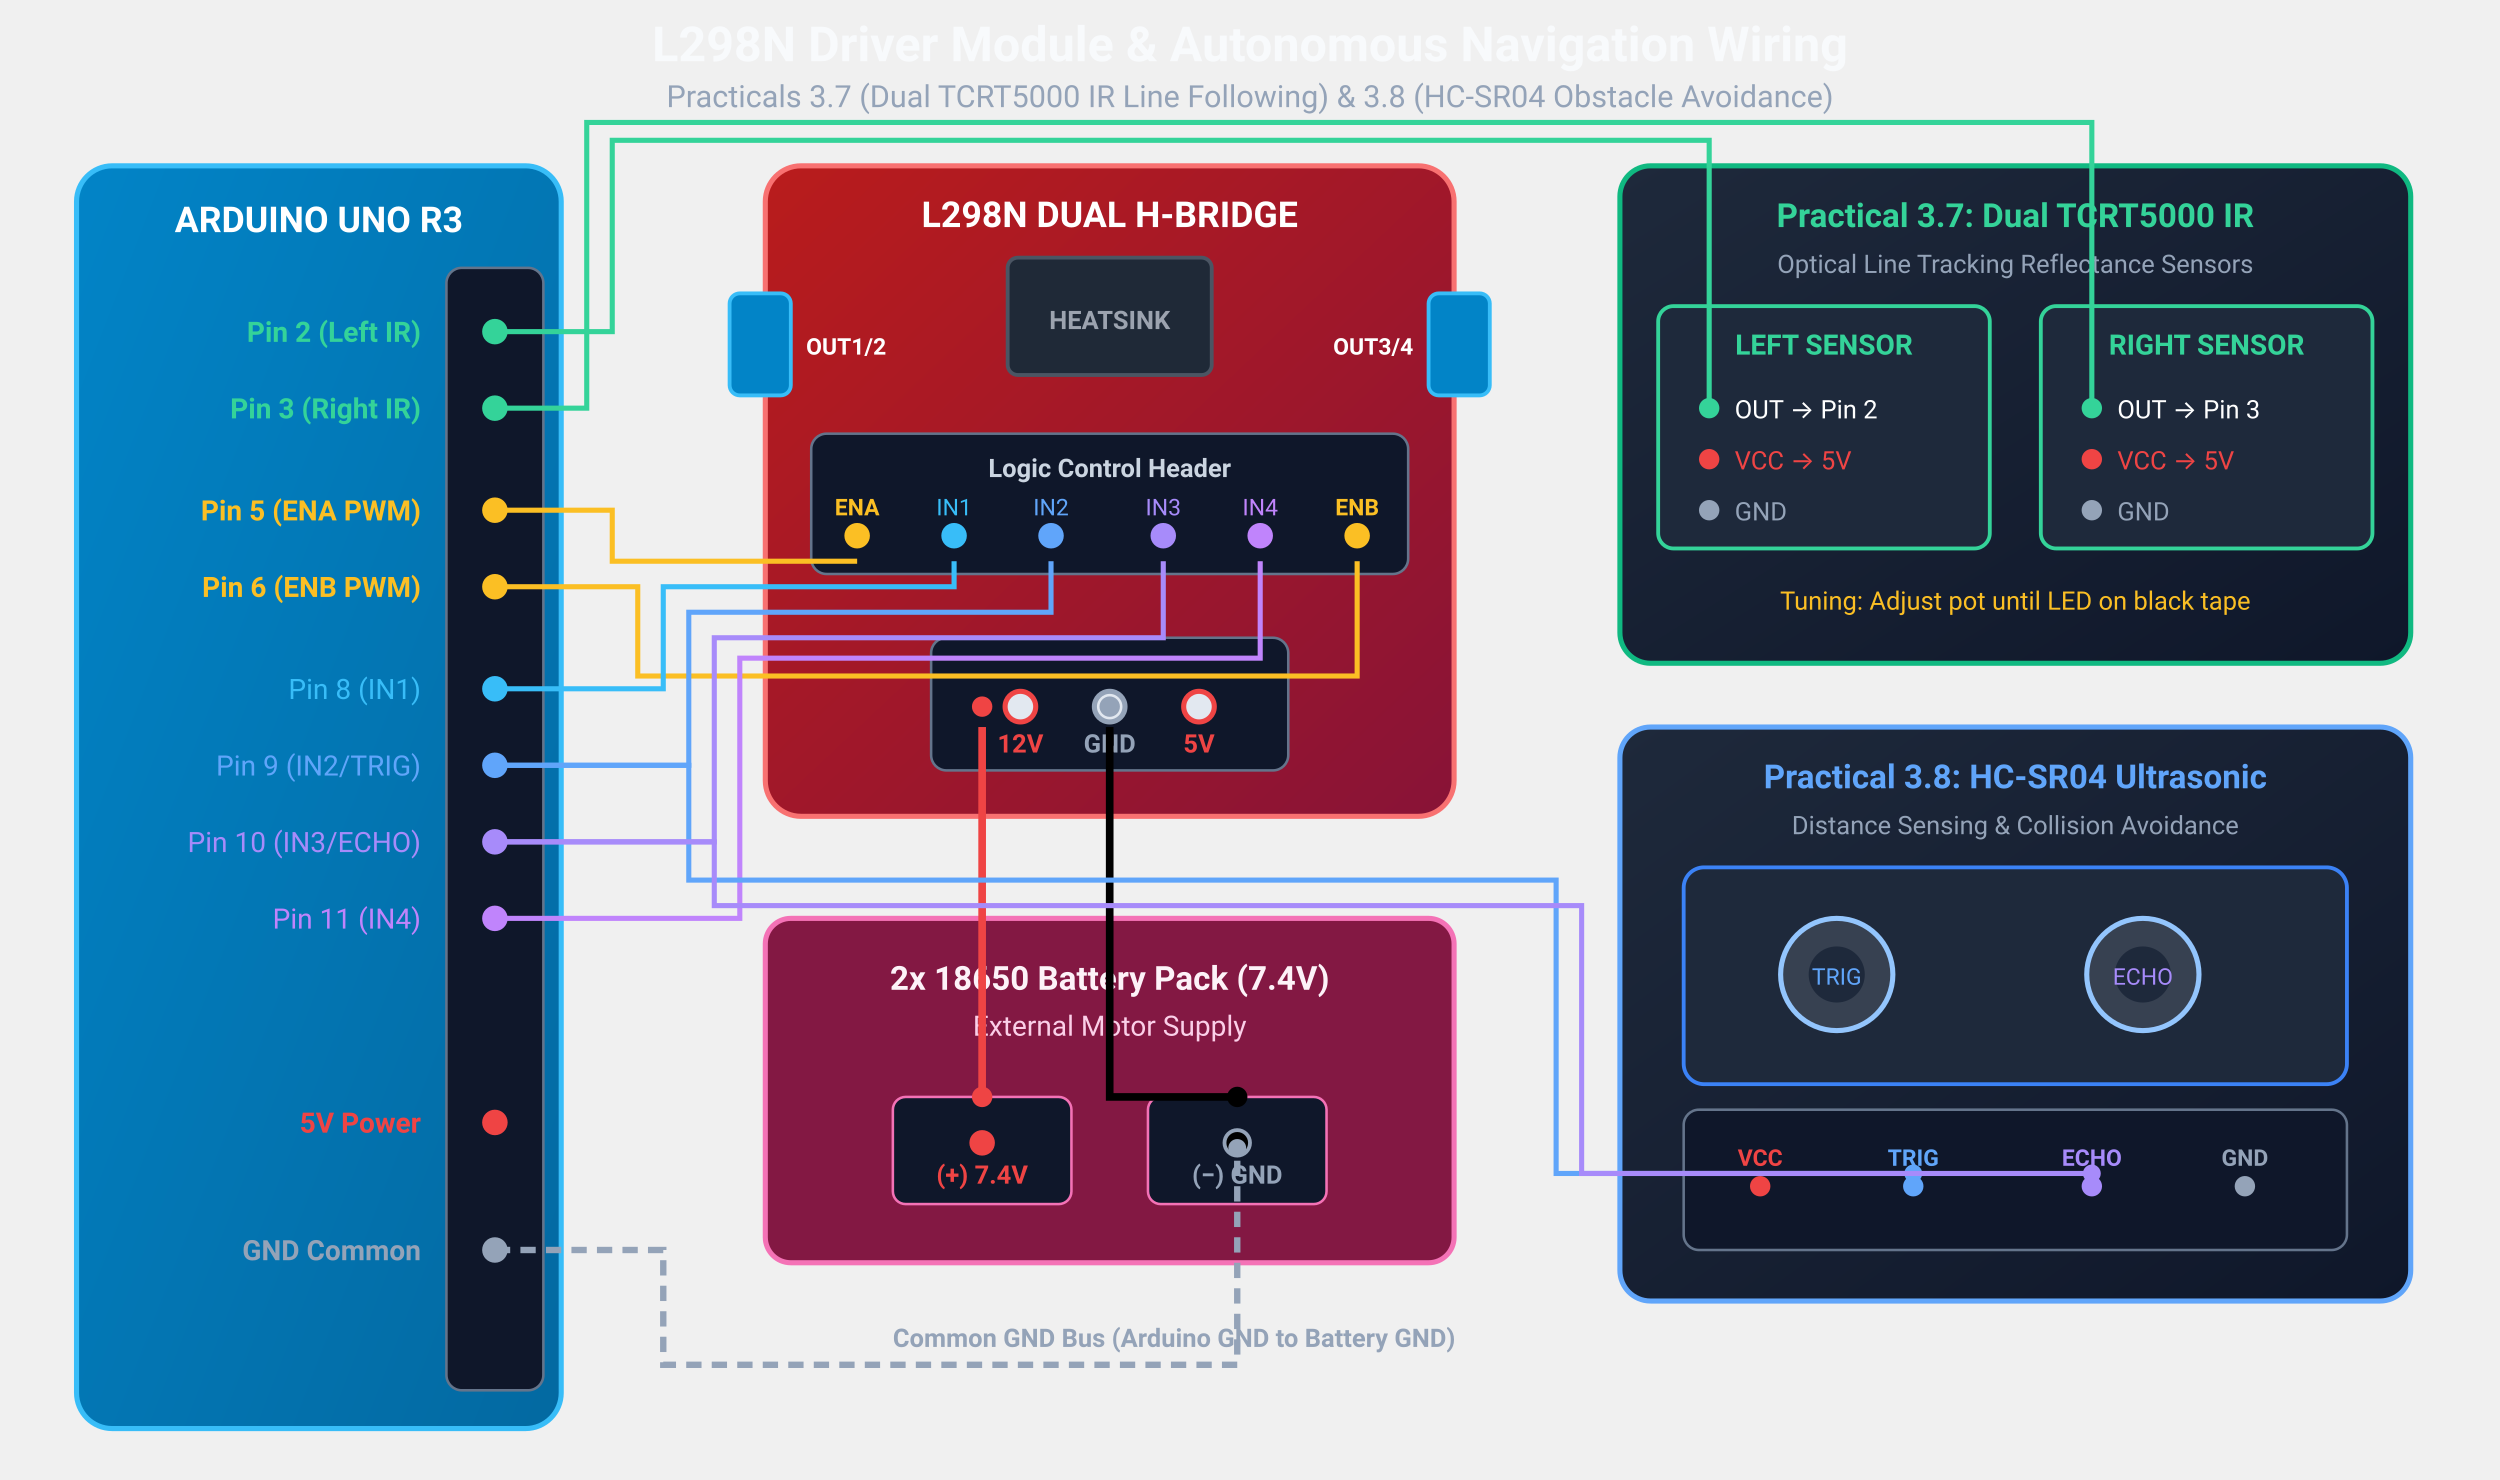
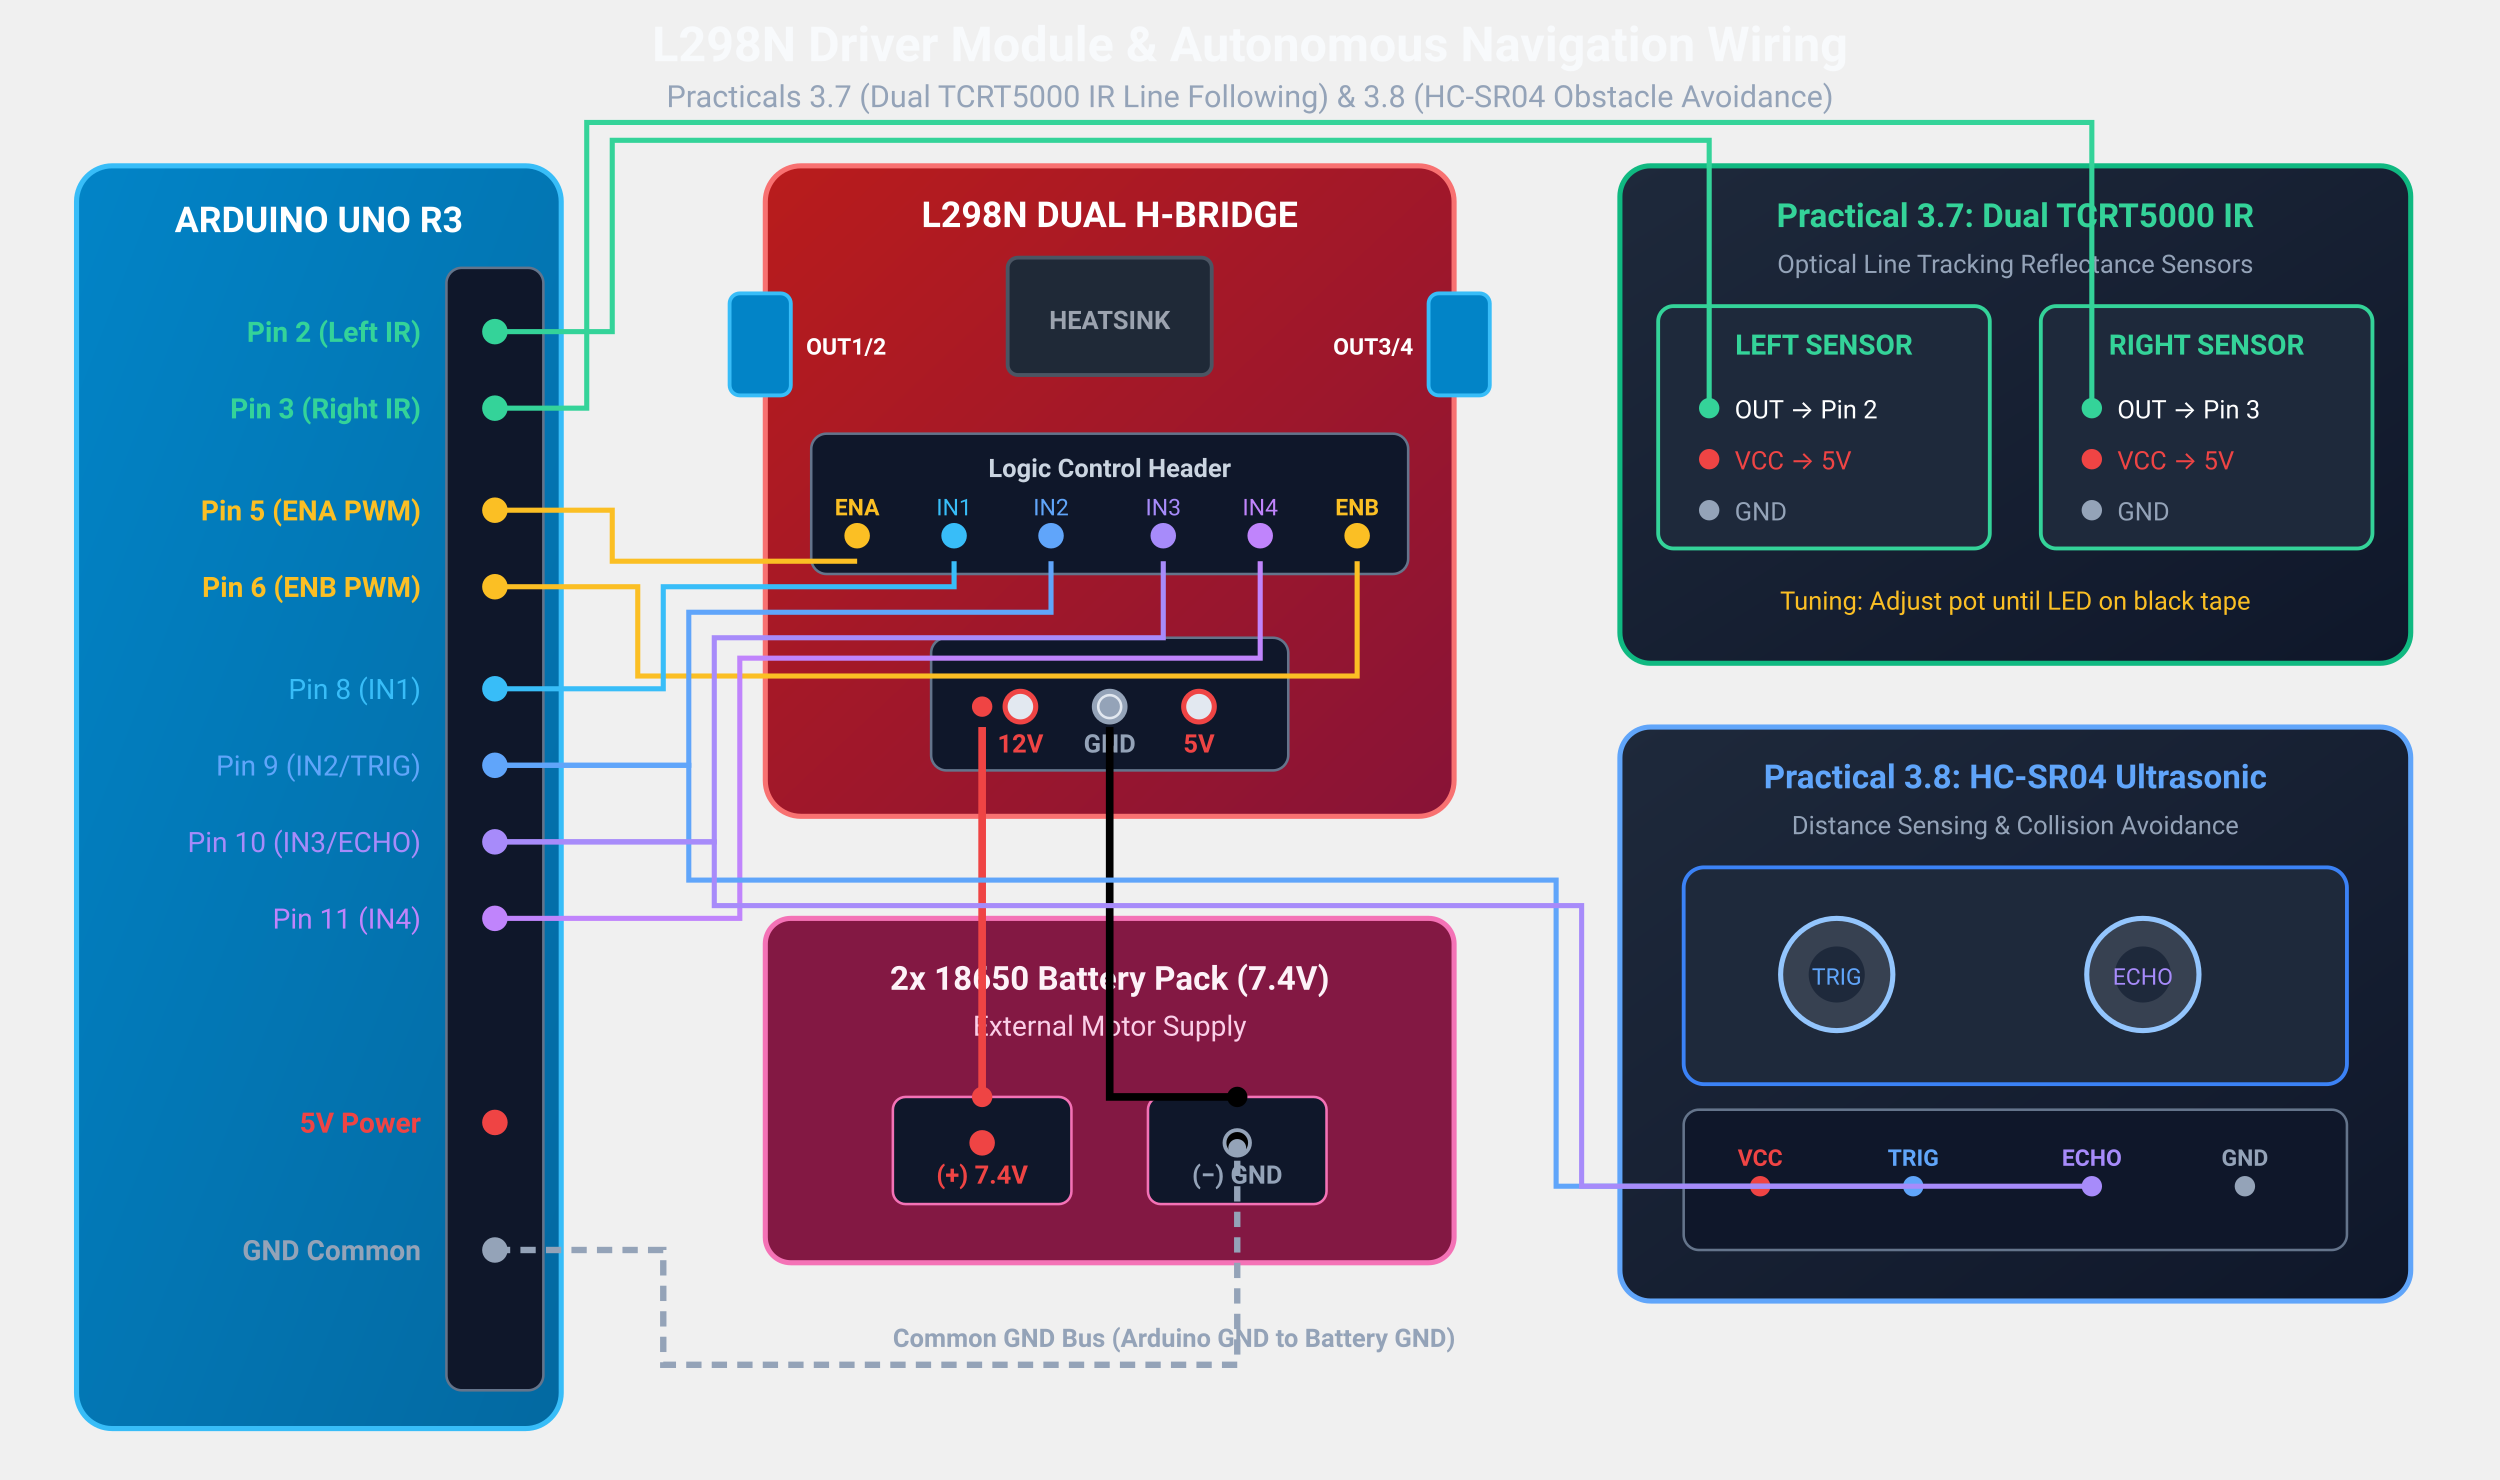
<svg xmlns="http://www.w3.org/2000/svg" viewBox="0 0 980 580" width="100%" height="100%" style="background:#0b1120;font-family:system-ui,-apple-system,BlinkMacSystemFont,'Segoe UI',Roboto,sans-serif;">
  <defs>
    <linearGradient id="unoBlue" x1="0%" y1="0%" x2="100%" y2="100%">
      <stop offset="0%" stop-color="#0284c7" />
      <stop offset="100%" stop-color="#0369a1" />
    </linearGradient>
    <linearGradient id="l298nRed" x1="0%" y1="0%" x2="100%" y2="100%">
      <stop offset="0%" stop-color="#b91c1c" />
      <stop offset="100%" stop-color="#881337" />
    </linearGradient>
    <linearGradient id="cardBg" x1="0%" y1="0%" x2="100%" y2="100%">
      <stop offset="0%" stop-color="#1e293b" />
      <stop offset="100%" stop-color="#0f172a" />
    </linearGradient>
  </defs>
  <text x="490" y="24" fill="#f8fafc" font-size="19" font-weight="bold" text-anchor="middle">L298N Driver Module &amp; Autonomous Navigation Wiring</text>
  <text x="490" y="42" fill="#94a3b8" font-size="12" text-anchor="middle">Practicals 3.7 (Dual TCRT5000 IR Line Following) &amp; 3.8 (HC-SR04 Obstacle Avoidance)</text>
  <g transform="translate(30, 65)">
    <rect x="0" y="0" width="190" height="495" rx="14" fill="url(#unoBlue)" stroke="#38bdf8" stroke-width="2" />
    <text x="95" y="26" fill="#ffffff" font-size="14" font-weight="bold" text-anchor="middle">ARDUINO UNO R3</text>
    <rect x="145" y="40" width="38" height="440" rx="6" fill="#0f172a" stroke="#64748b" stroke-width="1" />
    <text x="135" y="69" fill="#34d399" font-size="11" font-weight="bold" text-anchor="end">Pin 2 (Left IR)</text>
    <circle cx="164" cy="65" r="5" fill="#34d399" />
    <text x="135" y="99" fill="#34d399" font-size="11" font-weight="bold" text-anchor="end">Pin 3 (Right IR)</text>
    <circle cx="164" cy="95" r="5" fill="#34d399" />
    <text x="135" y="139" fill="#fbbf24" font-size="11" font-weight="bold" text-anchor="end">Pin 5 (ENA PWM)</text>
    <circle cx="164" cy="135" r="5" fill="#fbbf24" />
    <text x="135" y="169" fill="#fbbf24" font-size="11" font-weight="bold" text-anchor="end">Pin 6 (ENB PWM)</text>
    <circle cx="164" cy="165" r="5" fill="#fbbf24" />
    <text x="135" y="209" fill="#38bdf8" font-size="11" text-anchor="end">Pin 8 (IN1)</text>
    <circle cx="164" cy="205" r="5" fill="#38bdf8" />
    <text x="135" y="239" fill="#60a5fa" font-size="11" text-anchor="end">Pin 9 (IN2/TRIG)</text>
    <circle cx="164" cy="235" r="5" fill="#60a5fa" />
    <text x="135" y="269" fill="#a78bfa" font-size="11" text-anchor="end">Pin 10 (IN3/ECHO)</text>
    <circle cx="164" cy="265" r="5" fill="#a78bfa" />
    <text x="135" y="299" fill="#c084fc" font-size="11" text-anchor="end">Pin 11 (IN4)</text>
    <circle cx="164" cy="295" r="5" fill="#c084fc" />
    <text x="135" y="379" fill="#ef4444" font-size="11" font-weight="bold" text-anchor="end">5V Power</text>
    <circle cx="164" cy="375" r="5" fill="#ef4444" />
    <text x="135" y="429" fill="#94a3b8" font-size="11" font-weight="bold" text-anchor="end">GND Common</text>
    <circle cx="164" cy="425" r="5" fill="#94a3b8" />
  </g>
  <g transform="translate(300, 65)">
    <rect x="0" y="0" width="270" height="255" rx="14" fill="url(#l298nRed)" stroke="#f87171" stroke-width="2" />
    <text x="135" y="24" fill="#ffffff" font-size="14" font-weight="bold" text-anchor="middle">L298N DUAL H-BRIDGE</text>
    <rect x="95" y="36" width="80" height="46" rx="4" fill="#1f2937" stroke="#4b5563" stroke-width="1.5" />
    <text x="135" y="64" fill="#9ca3af" font-size="10" font-weight="bold" text-anchor="middle">HEATSINK</text>
    <rect x="-14" y="50" width="24" height="40" rx="4" fill="#0284c7" stroke="#38bdf8" stroke-width="1.5" />
    <text x="16" y="74" fill="#ffffff" font-size="9" font-weight="bold">OUT1/2</text>
    <rect x="260" y="50" width="24" height="40" rx="4" fill="#0284c7" stroke="#38bdf8" stroke-width="1.5" />
    <text x="254" y="74" fill="#ffffff" font-size="9" font-weight="bold" text-anchor="end">OUT3/4</text>
    <rect x="18" y="105" width="234" height="55" rx="6" fill="#0f172a" stroke="#64748b" stroke-width="1" />
    <text x="135" y="122" fill="#cbd5e1" font-size="10" font-weight="bold" text-anchor="middle">Logic Control Header</text>
    <g transform="translate(36, 145)">
      <circle cx="0" cy="0" r="5" fill="#fbbf24" />
      <text x="0" y="-8" fill="#fbbf24" font-size="9" font-weight="bold" text-anchor="middle">ENA</text>
      <circle cx="38" cy="0" r="5" fill="#38bdf8" />
      <text x="38" y="-8" fill="#38bdf8" font-size="9" text-anchor="middle">IN1</text>
      <circle cx="76" cy="0" r="5" fill="#60a5fa" />
      <text x="76" y="-8" fill="#60a5fa" font-size="9" text-anchor="middle">IN2</text>
      <circle cx="120" cy="0" r="5" fill="#a78bfa" />
      <text x="120" y="-8" fill="#a78bfa" font-size="9" text-anchor="middle">IN3</text>
      <circle cx="158" cy="0" r="5" fill="#c084fc" />
      <text x="158" y="-8" fill="#c084fc" font-size="9" text-anchor="middle">IN4</text>
      <circle cx="196" cy="0" r="5" fill="#fbbf24" />
      <text x="196" y="-8" fill="#fbbf24" font-size="9" font-weight="bold" text-anchor="middle">ENB</text>
    </g>
    <rect x="65" y="185" width="140" height="52" rx="6" fill="#0f172a" stroke="#64748b" stroke-width="1" />
    <g transform="translate(85, 212)">
      <circle cx="15" cy="0" r="6" fill="#e2e8f0" stroke="#ef4444" stroke-width="2" />
      <text x="15" y="18" fill="#ef4444" font-size="10" font-weight="bold" text-anchor="middle">12V</text>
      <circle cx="50" cy="0" r="6" fill="#e2e8f0" stroke="#94a3b8" stroke-width="2" />
      <text x="50" y="18" fill="#94a3b8" font-size="10" font-weight="bold" text-anchor="middle">GND</text>
      <circle cx="85" cy="0" r="6" fill="#e2e8f0" stroke="#ef4444" stroke-width="2" />
      <text x="85" y="18" fill="#ef4444" font-size="10" font-weight="bold" text-anchor="middle">5V</text>
    </g>
  </g>
  <g transform="translate(300, 360)">
    <rect x="0" y="0" width="270" height="135" rx="10" fill="#831843" stroke="#f472b6" stroke-width="2" />
    <text x="135" y="28" fill="#fdf2f8" font-size="13" font-weight="bold" text-anchor="middle">2x 18650 Battery Pack (7.4V)</text>
    <text x="135" y="46" fill="#fbcfe8" font-size="11" text-anchor="middle">External Motor Supply</text>
    <g transform="translate(50, 70)">
      <rect x="0" y="0" width="70" height="42" rx="5" fill="#0f172a" stroke="#f472b6" stroke-width="1" />
      <circle cx="35" cy="18" r="5" fill="#ef4444" />
      <text x="35" y="34" fill="#ef4444" font-size="10" font-weight="bold" text-anchor="middle">(+) 7.4V</text>
    </g>
    <g transform="translate(150, 70)">
      <rect x="0" y="0" width="70" height="42" rx="5" fill="#0f172a" stroke="#f472b6" stroke-width="1" />
      <circle cx="35" cy="18" r="5" fill="#000000" stroke="#94a3b8" stroke-width="1.5" />
      <text x="35" y="34" fill="#94a3b8" font-size="10" font-weight="bold" text-anchor="middle">(−) GND</text>
    </g>
  </g>
  <g transform="translate(635, 65)">
    <rect x="0" y="0" width="310" height="195" rx="12" fill="url(#cardBg)" stroke="#10b981" stroke-width="2" />
    <text x="155" y="24" fill="#34d399" font-size="13" font-weight="bold" text-anchor="middle">Practical 3.7: Dual TCRT5000 IR</text>
    <text x="155" y="42" fill="#94a3b8" font-size="10" text-anchor="middle">Optical Line Tracking Reflectance Sensors</text>
    <rect x="15" y="55" width="130" height="95" rx="6" fill="#1e293b" stroke="#34d399" stroke-width="1.5" />
    <text x="80" y="74" fill="#34d399" font-size="11" font-weight="bold" text-anchor="middle">LEFT SENSOR</text>
    <circle cx="35" cy="95" r="4" fill="#34d399" />
    <text x="45" y="99" fill="#ffffff" font-size="10">OUT → Pin 2</text>
    <circle cx="35" cy="115" r="4" fill="#ef4444" />
    <text x="45" y="119" fill="#ef4444" font-size="10">VCC → 5V</text>
    <circle cx="35" cy="135" r="4" fill="#94a3b8" />
    <text x="45" y="139" fill="#94a3b8" font-size="10">GND</text>
    <rect x="165" y="55" width="130" height="95" rx="6" fill="#1e293b" stroke="#34d399" stroke-width="1.5" />
    <text x="230" y="74" fill="#34d399" font-size="11" font-weight="bold" text-anchor="middle">RIGHT SENSOR</text>
    <circle cx="185" cy="95" r="4" fill="#34d399" />
    <text x="195" y="99" fill="#ffffff" font-size="10">OUT → Pin 3</text>
    <circle cx="185" cy="115" r="4" fill="#ef4444" />
    <text x="195" y="119" fill="#ef4444" font-size="10">VCC → 5V</text>
    <circle cx="185" cy="135" r="4" fill="#94a3b8" />
    <text x="195" y="139" fill="#94a3b8" font-size="10">GND</text>
    <text x="155" y="174" fill="#fbbf24" font-size="10" text-anchor="middle">Tuning: Adjust pot until LED on black tape</text>
  </g>
  <g transform="translate(635, 285)">
    <rect x="0" y="0" width="310" height="225" rx="12" fill="url(#cardBg)" stroke="#60a5fa" stroke-width="2" />
    <text x="155" y="24" fill="#60a5fa" font-size="13" font-weight="bold" text-anchor="middle">Practical 3.8: HC-SR04 Ultrasonic</text>
    <text x="155" y="42" fill="#94a3b8" font-size="10" text-anchor="middle">Distance Sensing &amp; Collision Avoidance</text>
    <rect x="25" y="55" width="260" height="85" rx="8" fill="#1e293b" stroke="#3b82f6" stroke-width="1.5" />
    <circle cx="85" cy="97" r="22" fill="#374151" stroke="#93c5fd" stroke-width="2" />
    <circle cx="85" cy="97" r="11" fill="#1e293b" />
    <text x="85" y="101" fill="#60a5fa" font-size="9" text-anchor="middle">TRIG</text>
    <circle cx="205" cy="97" r="22" fill="#374151" stroke="#93c5fd" stroke-width="2" />
    <circle cx="205" cy="97" r="11" fill="#1e293b" />
    <text x="205" y="101" fill="#a78bfa" font-size="9" text-anchor="middle">ECHO</text>
    <rect x="25" y="150" width="260" height="55" rx="6" fill="#0f172a" stroke="#64748b" stroke-width="1" />
    <g transform="translate(45, 175)">
      <circle cx="10" cy="5" r="4" fill="#ef4444" />
      <text x="10" y="-3" fill="#ef4444" font-size="9" font-weight="bold" text-anchor="middle">VCC</text>
      <circle cx="70" cy="5" r="4" fill="#60a5fa" />
      <text x="70" y="-3" fill="#60a5fa" font-size="9" font-weight="bold" text-anchor="middle">TRIG</text>
      <circle cx="140" cy="5" r="4" fill="#a78bfa" />
      <text x="140" y="-3" fill="#a78bfa" font-size="9" font-weight="bold" text-anchor="middle">ECHO</text>
      <circle cx="200" cy="5" r="4" fill="#94a3b8" />
      <text x="200" y="-3" fill="#94a3b8" font-size="9" font-weight="bold" text-anchor="middle">GND</text>
    </g>
  </g>
  <path d="M 194 200 H 240 V 220 H 336" fill="none" stroke="#fbbf24" stroke-width="2" />
  <circle cx="336" cy="210" r="3" fill="#fbbf24" />
  <path d="M 194 230 H 250 V 265 H 532 V 220" fill="none" stroke="#fbbf24" stroke-width="2" />
  <circle cx="532" cy="210" r="3" fill="#fbbf24" />
  <path d="M 194 270 H 260 V 230 H 374 V 220" fill="none" stroke="#38bdf8" stroke-width="2" />
  <circle cx="374" cy="210" r="3" fill="#38bdf8" />
  <path d="M 194 300 H 270 V 240 H 412 V 220" fill="none" stroke="#60a5fa" stroke-width="2" />
  <circle cx="412" cy="210" r="3" fill="#60a5fa" />
  <path d="M 194 330 H 280 V 250 H 456 V 220" fill="none" stroke="#a78bfa" stroke-width="2" />
  <circle cx="456" cy="210" r="3" fill="#a78bfa" />
  <path d="M 194 360 H 290 V 258 H 494 V 220" fill="none" stroke="#c084fc" stroke-width="2" />
  <circle cx="494" cy="210" r="3" fill="#c084fc" />
  <path d="M 385 430 V 285" fill="none" stroke="#ef4444" stroke-width="3" />
  <circle cx="385" cy="430" r="4" fill="#ef4444" />
  <circle cx="385" cy="277" r="4" fill="#ef4444" />
  <path d="M 485 430 H 435 V 285" fill="none" stroke="#000000" stroke-width="3" />
  <circle cx="485" cy="430" r="4" fill="#000000" />
  <circle cx="435" cy="277" r="4" fill="#94a3b8" />
  <path d="M 194 490 H 260 V 535 H 485 V 450" fill="none" stroke="#94a3b8" stroke-width="2.5" stroke-dasharray="6,4" />
  <circle cx="194" cy="490" r="3.5" fill="#94a3b8" />
  <circle cx="485" cy="450" r="3.5" fill="#94a3b8" />
  <text x="350" y="528" fill="#94a3b8" font-size="10" font-weight="bold">Common GND Bus (Arduino GND to Battery GND)</text>
  <path d="M 194 130 H 240 V 55 H 670 V 160" fill="none" stroke="#34d399" stroke-width="2" />
  <circle cx="194" cy="130" r="3" fill="#34d399" />
  <circle cx="670" cy="160" r="3" fill="#34d399" />
  <path d="M 194 160 H 230 V 48 H 820 V 160" fill="none" stroke="#34d399" stroke-width="2" />
  <circle cx="194" cy="160" r="3" fill="#34d399" />
  <circle cx="820" cy="160" r="3" fill="#34d399" />
-   <path d="M 194 300 H 270 V 345 H 610 V 460 H 750" fill="none" stroke="#60a5fa" stroke-width="2" />
-   <circle cx="750" cy="460" r="3.5" fill="#60a5fa" />
-   <path d="M 194 330 H 280 V 355 H 620 V 460 H 820" fill="none" stroke="#a78bfa" stroke-width="2" />
-   <circle cx="820" cy="460" r="3.5" fill="#a78bfa" />
+   <path d="M 194 300 H 270 V 345 H 610 V 465 H 750" fill="none" stroke="#60a5fa" stroke-width="2" />
+   <circle cx="750" cy="465" r="3.5" fill="#60a5fa" />
+   <path d="M 194 330 H 280 V 355 H 620 V 465 H 820" fill="none" stroke="#a78bfa" stroke-width="2" />
+   <circle cx="820" cy="465" r="3.5" fill="#a78bfa" />
</svg>
